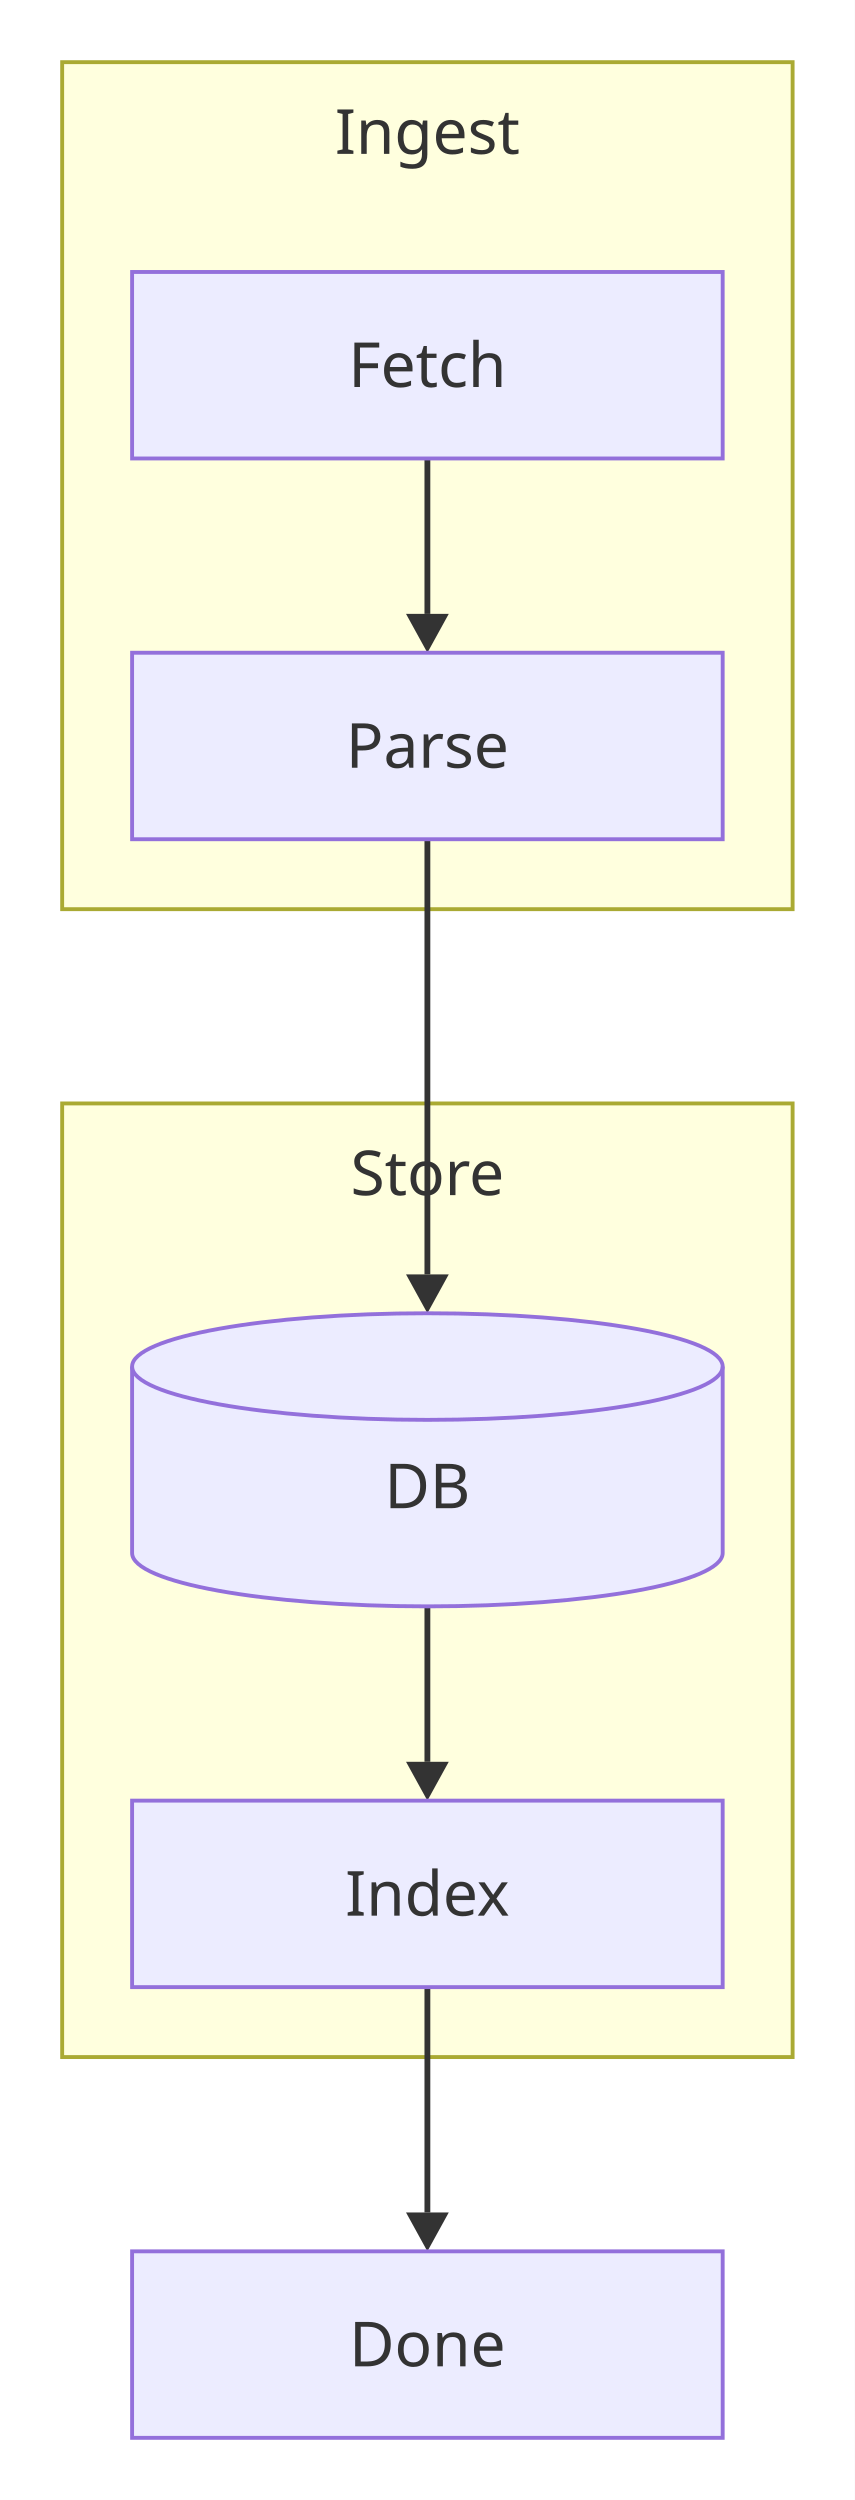
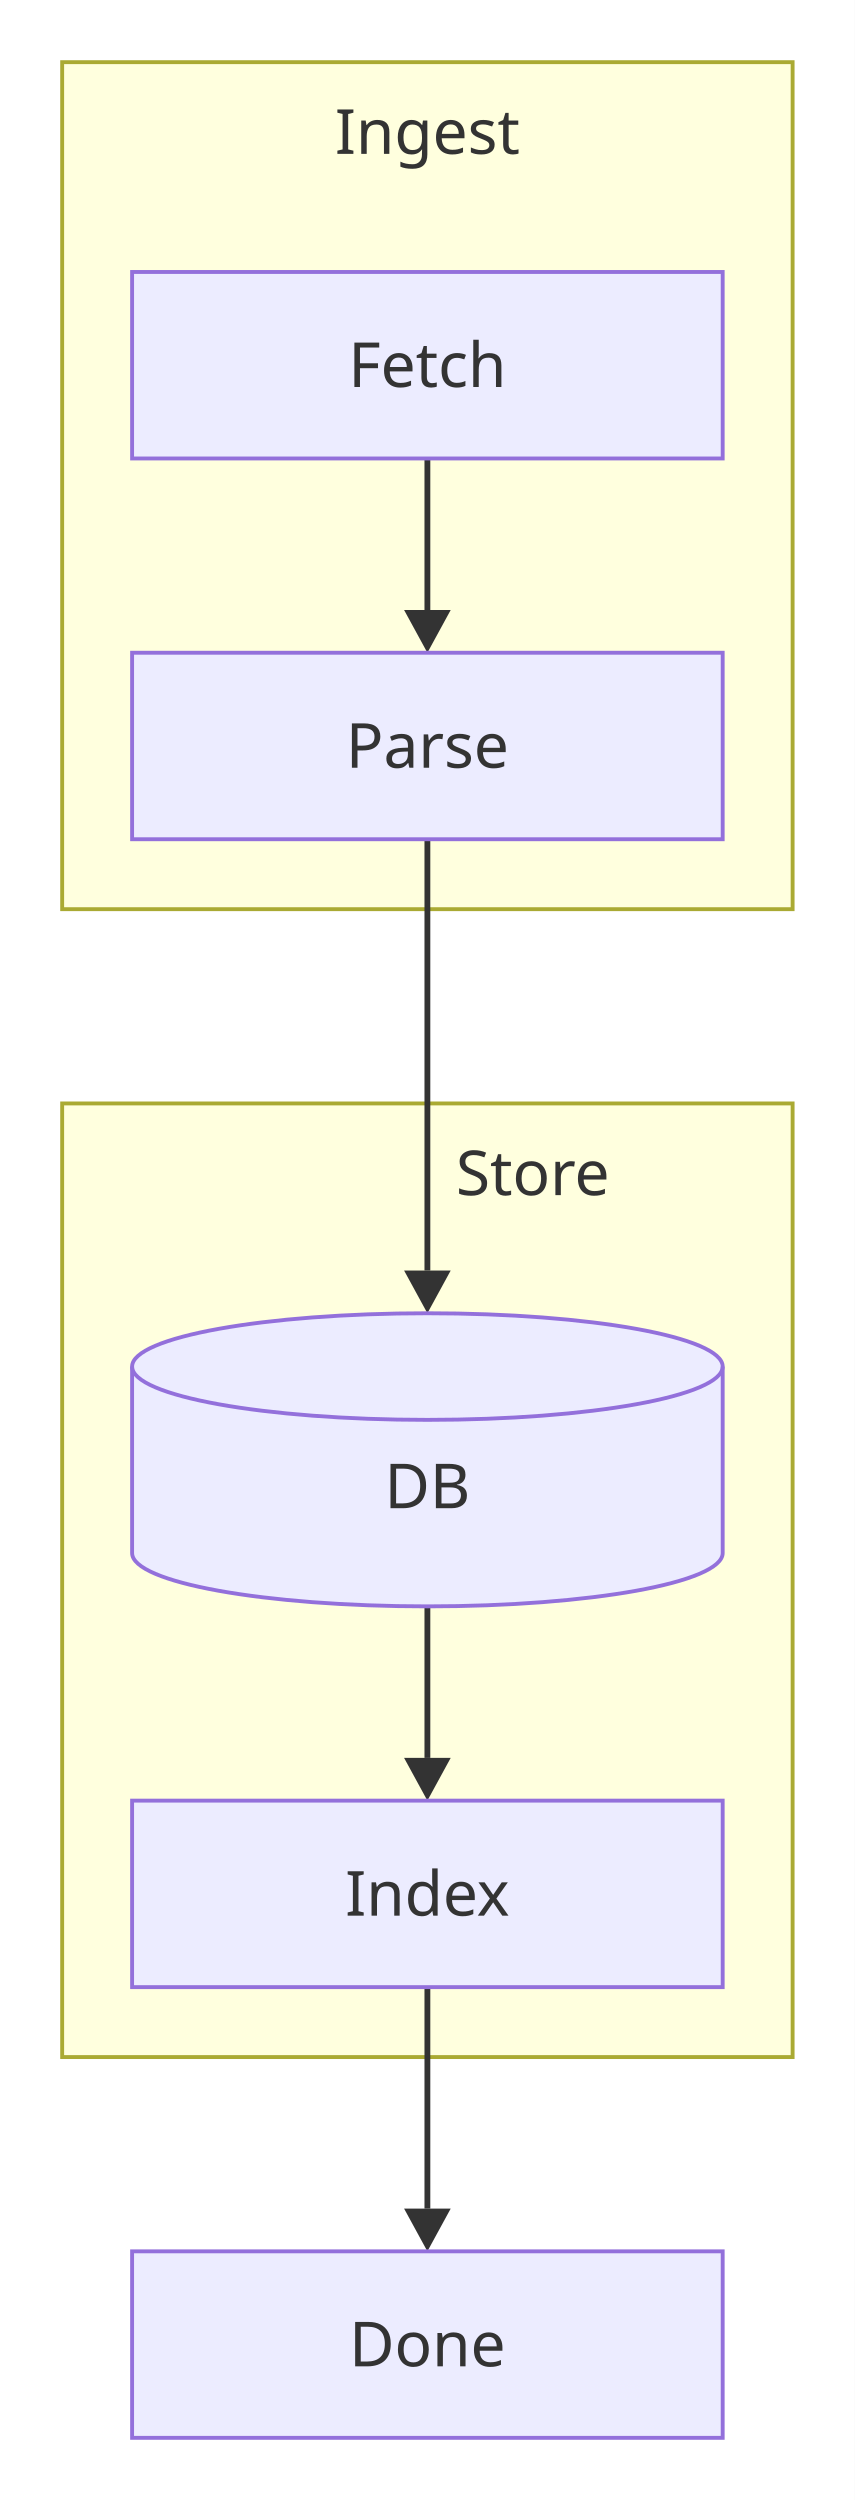
<svg xmlns="http://www.w3.org/2000/svg" role="img" width="220" height="643.44" viewBox="0 0 220 643.44" font-family="sans-serif" font-size="16">
  <defs>
-     <marker id="m1im7wxb-arrow-0" viewBox="0 0 10 11" refX="0" refY="5.5" markerUnits="userSpaceOnUse" markerWidth="10" markerHeight="11" orient="auto-start-reverse">
-       <path d="M0,0 L10,5.5 L0,11 z" fill="#333333" />
+     <marker id="m1im7wxb-arrow-0" viewBox="0 0 11 12" refX="0" refY="6" markerUnits="userSpaceOnUse" markerWidth="11" markerHeight="12" orient="auto-start-reverse">
+       <path d="M0,0 L11,6 L0,12 z" fill="#333333" />
    </marker>
  </defs>
  <rect width="100%" height="100%" fill="#ffffff" />
  <g transform="translate(16,16)">
    <rect x="0" y="0" width="188" height="218" fill="#ffffde" stroke="#aaaa33" />
+     <rect x="0" y="268" width="188" height="245.44" fill="#ffffde" stroke="#aaaa33" />
+     <path d="M94,102 L94,141" fill="none" stroke="#333333" stroke-width="1.5" marker-end="url(#m1im7wxb-arrow-0)" />
+     <path d="M94,397.44 L94,436.44" fill="none" stroke="#333333" stroke-width="1.5" marker-end="url(#m1im7wxb-arrow-0)" />
+     <path d="M94,200 L94,311" fill="none" stroke="#333333" stroke-width="1.5" marker-end="url(#m1im7wxb-arrow-0)" />
+     <path d="M94,495.44 L94,552.44" fill="none" stroke="#333333" stroke-width="1.5" marker-end="url(#m1im7wxb-arrow-0)" />
    <text fill="#333333" text-anchor="middle">
      <tspan x="94" y="23.6">Ingest</tspan>
    </text>
-     <rect x="0" y="268" width="188" height="245.44" fill="#ffffde" stroke="#aaaa33" />
    <text fill="#333333" text-anchor="middle">
-       <tspan x="94" y="291.6">Store</tspan>
+       <tspan x="121.12" y="291.6">Store</tspan>
    </text>
-     <path d="M94,102 L94,142" fill="none" stroke="#333333" stroke-width="1.5" marker-end="url(#m1im7wxb-arrow-0)" />
-     <path d="M94,397.44 L94,437.44" fill="none" stroke="#333333" stroke-width="1.5" marker-end="url(#m1im7wxb-arrow-0)" />
-     <path d="M94,200 L94,312" fill="none" stroke="#333333" stroke-width="1.5" marker-end="url(#m1im7wxb-arrow-0)" />
-     <path d="M94,495.44 L94,553.44" fill="none" stroke="#333333" stroke-width="1.5" marker-end="url(#m1im7wxb-arrow-0)" />
    <rect x="18" y="54" width="152" height="48" fill="#ECECFF" stroke="#9370DB" />
    <text fill="#333333" text-anchor="middle">
      <tspan x="94" y="83.6">Fetch</tspan>
    </text>
    <rect x="18" y="152" width="152" height="48" fill="#ECECFF" stroke="#9370DB" />
    <text fill="#333333" text-anchor="middle">
      <tspan x="94" y="181.6">Parse</tspan>
    </text>
    <path d="M18,335.72 A76,13.72 0 0 1 170,335.72 L170,383.72 A76,13.72 0 0 1 18,383.72 Z" fill="#ECECFF" stroke="#9370DB" />
    <path d="M18,335.72 A76,13.72 0 0 0 170,335.72" fill="none" stroke="#9370DB" />
    <text fill="#333333" text-anchor="middle">
      <tspan x="94" y="372.18">DB</tspan>
    </text>
    <rect x="18" y="447.44" width="152" height="48" fill="#ECECFF" stroke="#9370DB" />
    <text fill="#333333" text-anchor="middle">
      <tspan x="94" y="477.04">Index</tspan>
    </text>
    <rect x="18" y="563.44" width="152" height="48" fill="#ECECFF" stroke="#9370DB" />
    <text fill="#333333" text-anchor="middle">
      <tspan x="94" y="593.04">Done</tspan>
    </text>
  </g>
</svg>
